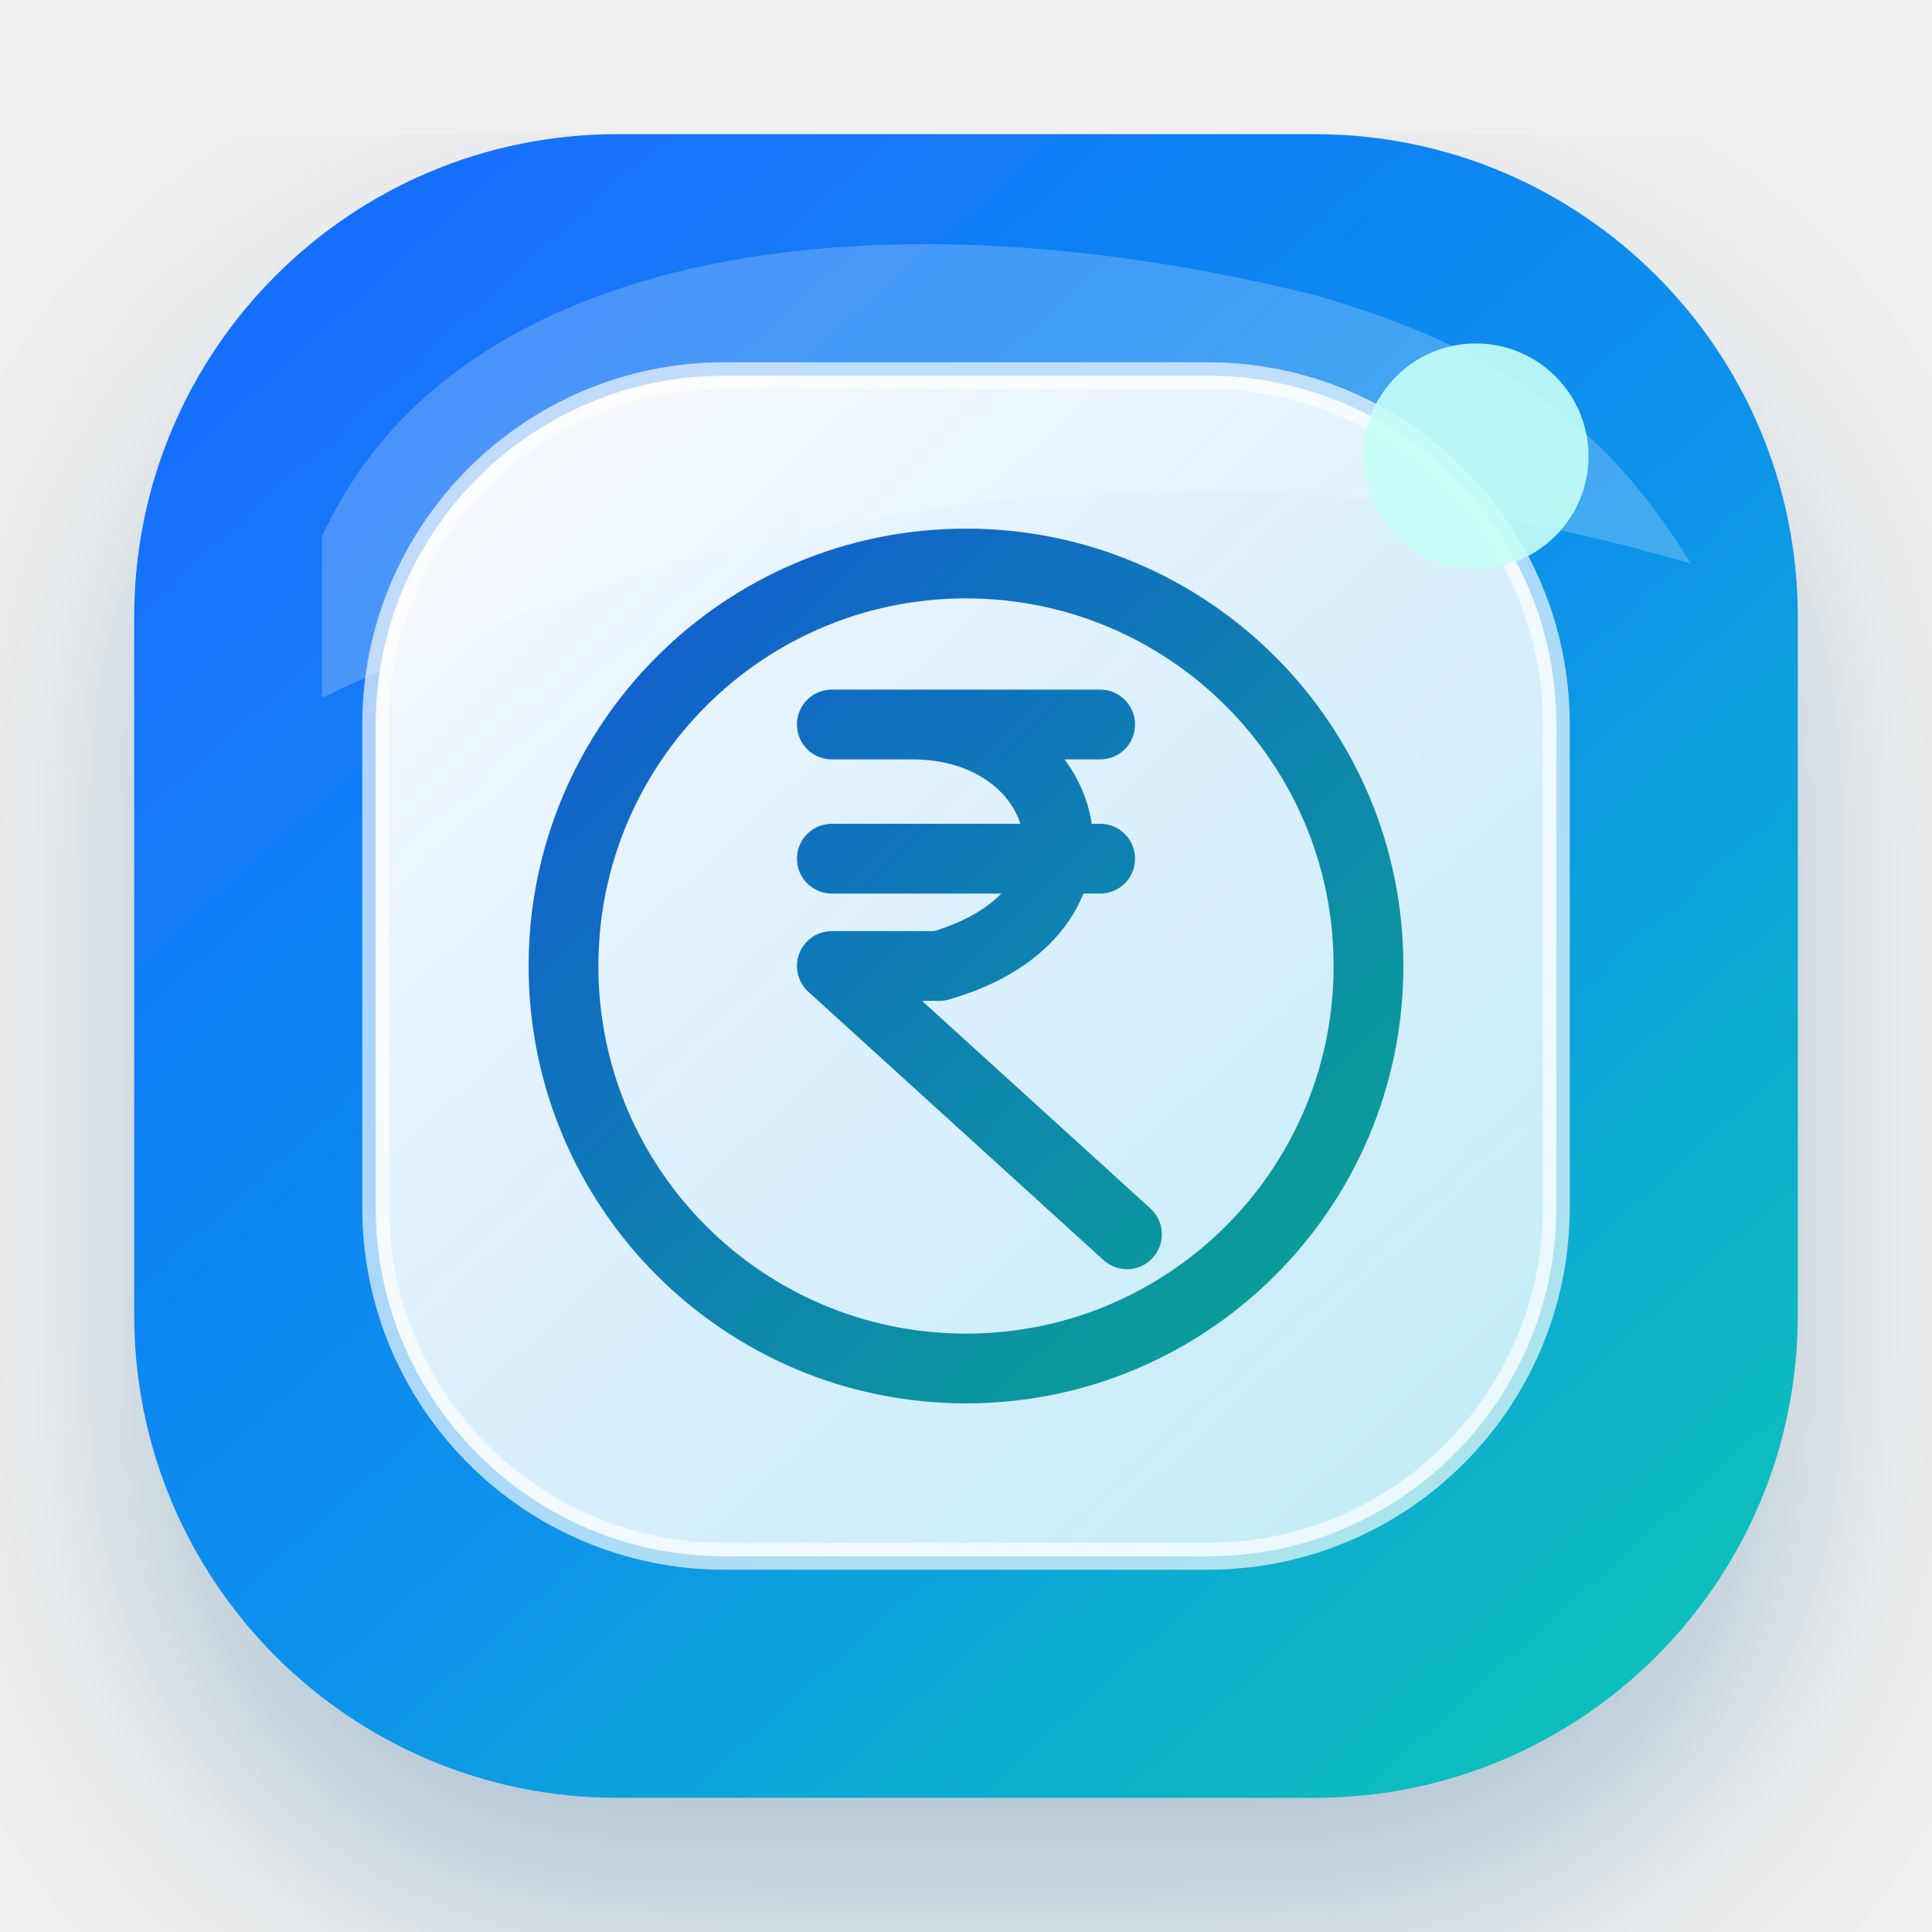
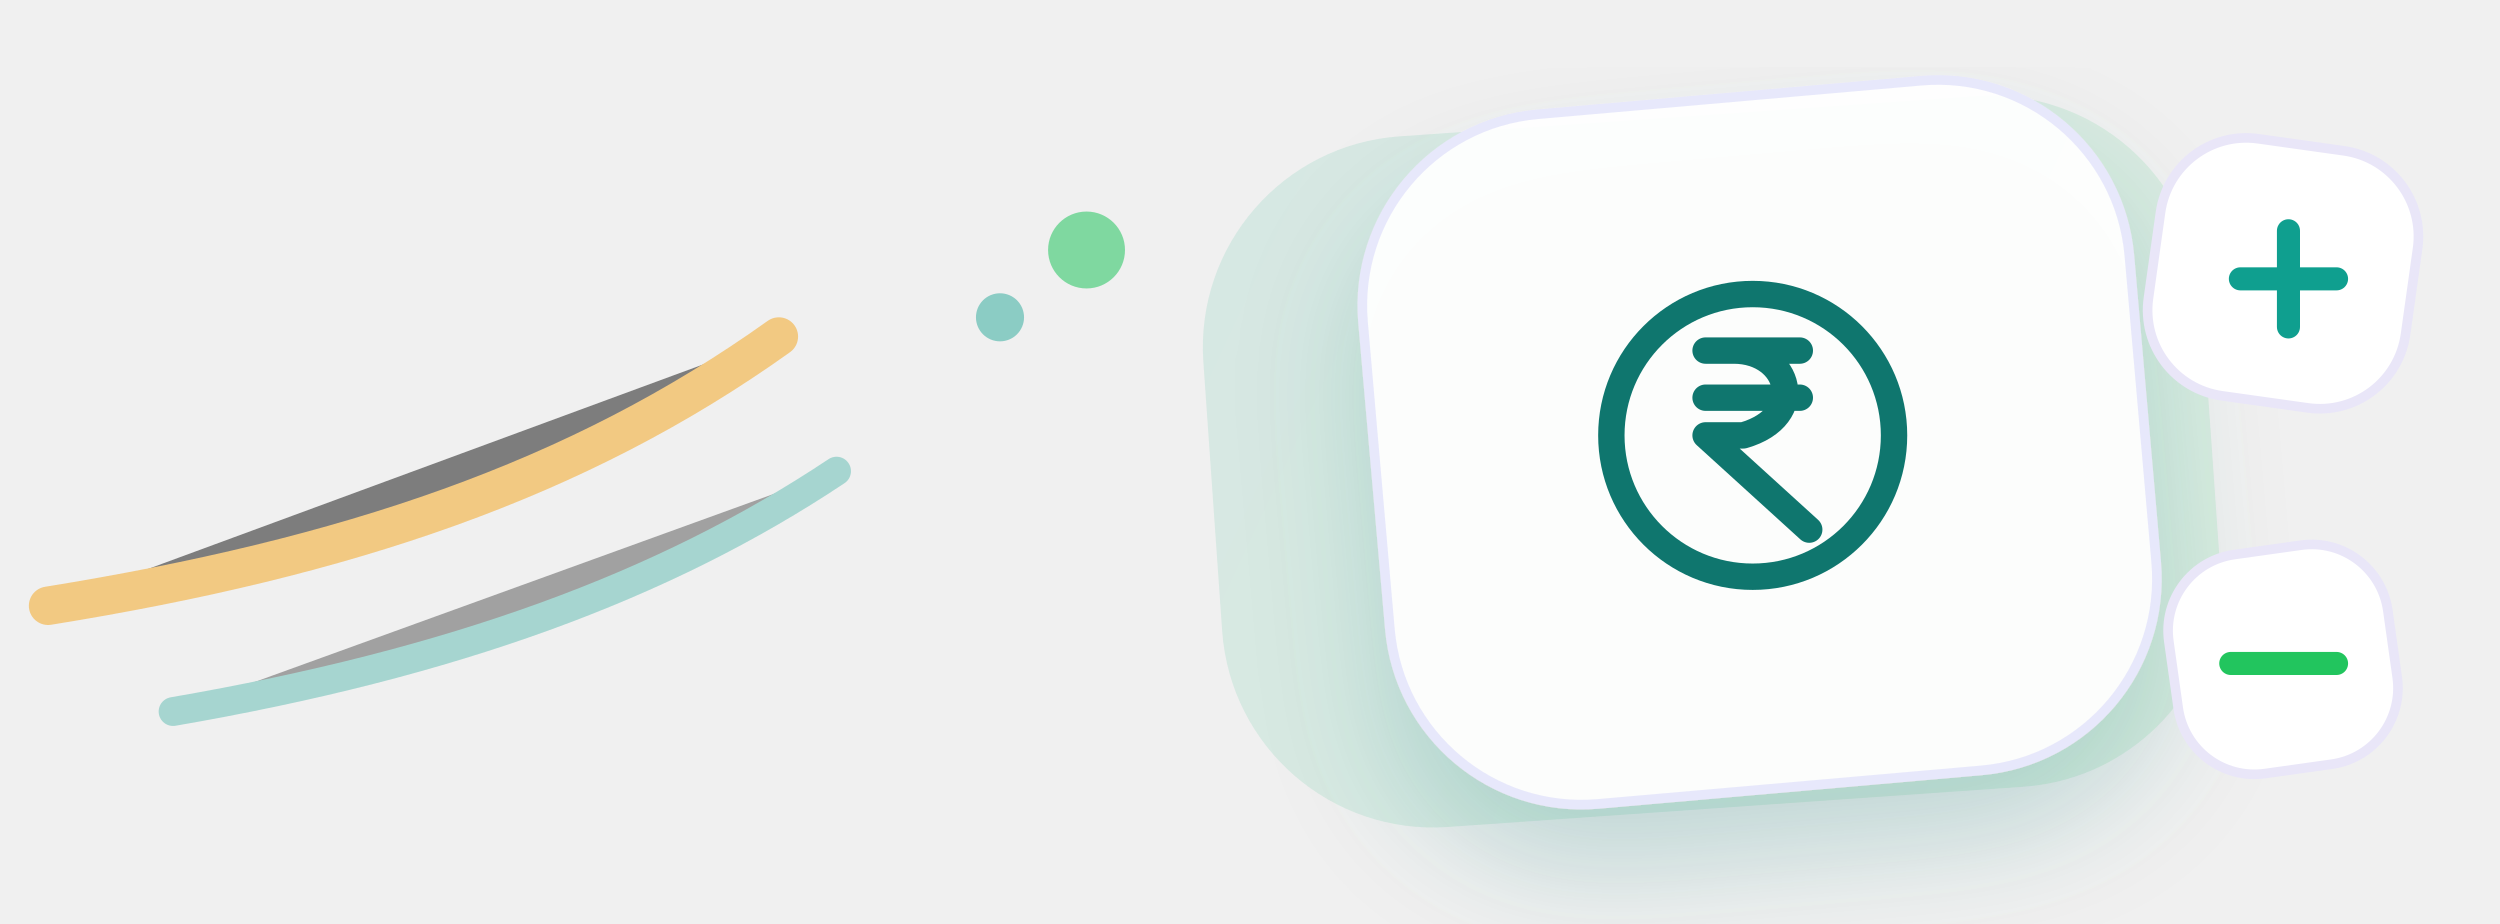
- <svg xmlns="http://www.w3.org/2000/svg" viewBox="0 0 72 72" role="img" aria-label="Finance Sip">
+ <svg xmlns="http://www.w3.org/2000/svg" viewBox="0 0 260 96" role="img" aria-label="Finance Sip visual">
  <defs>
-     <linearGradient id="bg" x1="8" y1="5" x2="64" y2="67" gradientUnits="userSpaceOnUse">
-       <stop stop-color="#1769ff" />
-       <stop offset=".55" stop-color="#0b93eb" />
-       <stop offset="1" stop-color="#12c7b3" />
+     <linearGradient id="g" x1="76" y1="9" x2="222" y2="90" gradientUnits="userSpaceOnUse">
+       <stop stop-color="#0f9f8f" />
+       <stop offset="1" stop-color="#22c55e" />
    </linearGradient>
-     <linearGradient id="glass" x1="17" y1="15" x2="57" y2="58" gradientUnits="userSpaceOnUse">
-       <stop stop-color="#ffffff" stop-opacity=".96" />
-       <stop offset="1" stop-color="#e8f8ff" stop-opacity=".82" />
+     <linearGradient id="ig" x1="154" y1="18" x2="205" y2="72">
+       <stop stop-color="#0f766e" />
+       <stop offset="1" stop-color="#22c55e" />
    </linearGradient>
-     <linearGradient id="ink" x1="23" y1="23" x2="50" y2="51" gradientUnits="userSpaceOnUse">
-       <stop stop-color="#125fce" />
-       <stop offset="1" stop-color="#0aa493" />
-     </linearGradient>
-     <filter id="ds" x="-30%" y="-30%" width="160%" height="175%">
-       <feDropShadow dx="0" dy="5" stdDeviation="4" flood-color="#0c4d84" flood-opacity=".25" />
+     <filter id="d" x="-30%" y="-30%" width="160%" height="180%">
+       <feDropShadow dx="0" dy="7" stdDeviation="6" flood-color="#0f766e" flood-opacity=".2" />
    </filter>
  </defs>
-   <rect x="5" y="5" width="62" height="62" rx="18" fill="url(#bg)" filter="url(#ds)" />
-   <path d="M12 20C17 9 33 7 49 11c7 2 11 5 14 10-17-5-34-3-51 5z" fill="#fff" opacity=".22" />
-   <rect x="14" y="14" width="44" height="44" rx="13" fill="url(#glass)" stroke="#fff" stroke-opacity=".66" />
-   <circle cx="55" cy="17" r="4.2" fill="#c7fff7" opacity=".9" />
-   <g fill="none" stroke="url(#ink)" stroke-width="2.6" stroke-linecap="round" stroke-linejoin="round">
+   <path d="M5 63c31-5 55-13 76-28" stroke="#f59e0b" stroke-width="4" stroke-linecap="round" opacity=".48" />
+   <path d="M18 74c29-5 51-13 69-25" stroke="#0f9f8f" stroke-width="3" stroke-linecap="round" opacity=".33" />
+   <rect x="126" y="12" width="104" height="72" rx="22" fill="url(#g)" opacity=".12" transform="rotate(-4 178 48)" />
+   <rect x="143" y="10" width="80" height="72" rx="20" fill="#fff" fill-opacity=".93" stroke="#e7e8fb" filter="url(#d)" transform="rotate(-5 183 46)" />
+   <g fill="none" stroke="url(#ig)" stroke-width="2.8" stroke-linecap="round" stroke-linejoin="round" transform="translate(147 10) scale(.98)">
    <circle cx="36" cy="36" r="15" />
    <path d="M31 27h10M31 32h10M34 27c6 0 8 7 1 9h-4l11 10" />
  </g>
+   <rect x="224" y="15" width="27" height="27" rx="9" fill="#fff" stroke="#e9e6f8" transform="rotate(8 238 28)" />
+   <path d="M233 29h10M238 24v10" stroke="#0f9f8f" stroke-width="2.4" stroke-linecap="round" />
+   <rect x="226" y="57" width="23" height="23" rx="8" fill="#fff" stroke="#e9e6f8" transform="rotate(-8 238 69)" />
+   <path d="M232 69h11" stroke="#22c55e" stroke-width="2.4" stroke-linecap="round" />
+   <circle cx="113" cy="26" r="4" fill="#22c55e" opacity=".55" />
+   <circle cx="104" cy="33" r="2.5" fill="#0f9f8f" opacity=".45" />
</svg>
